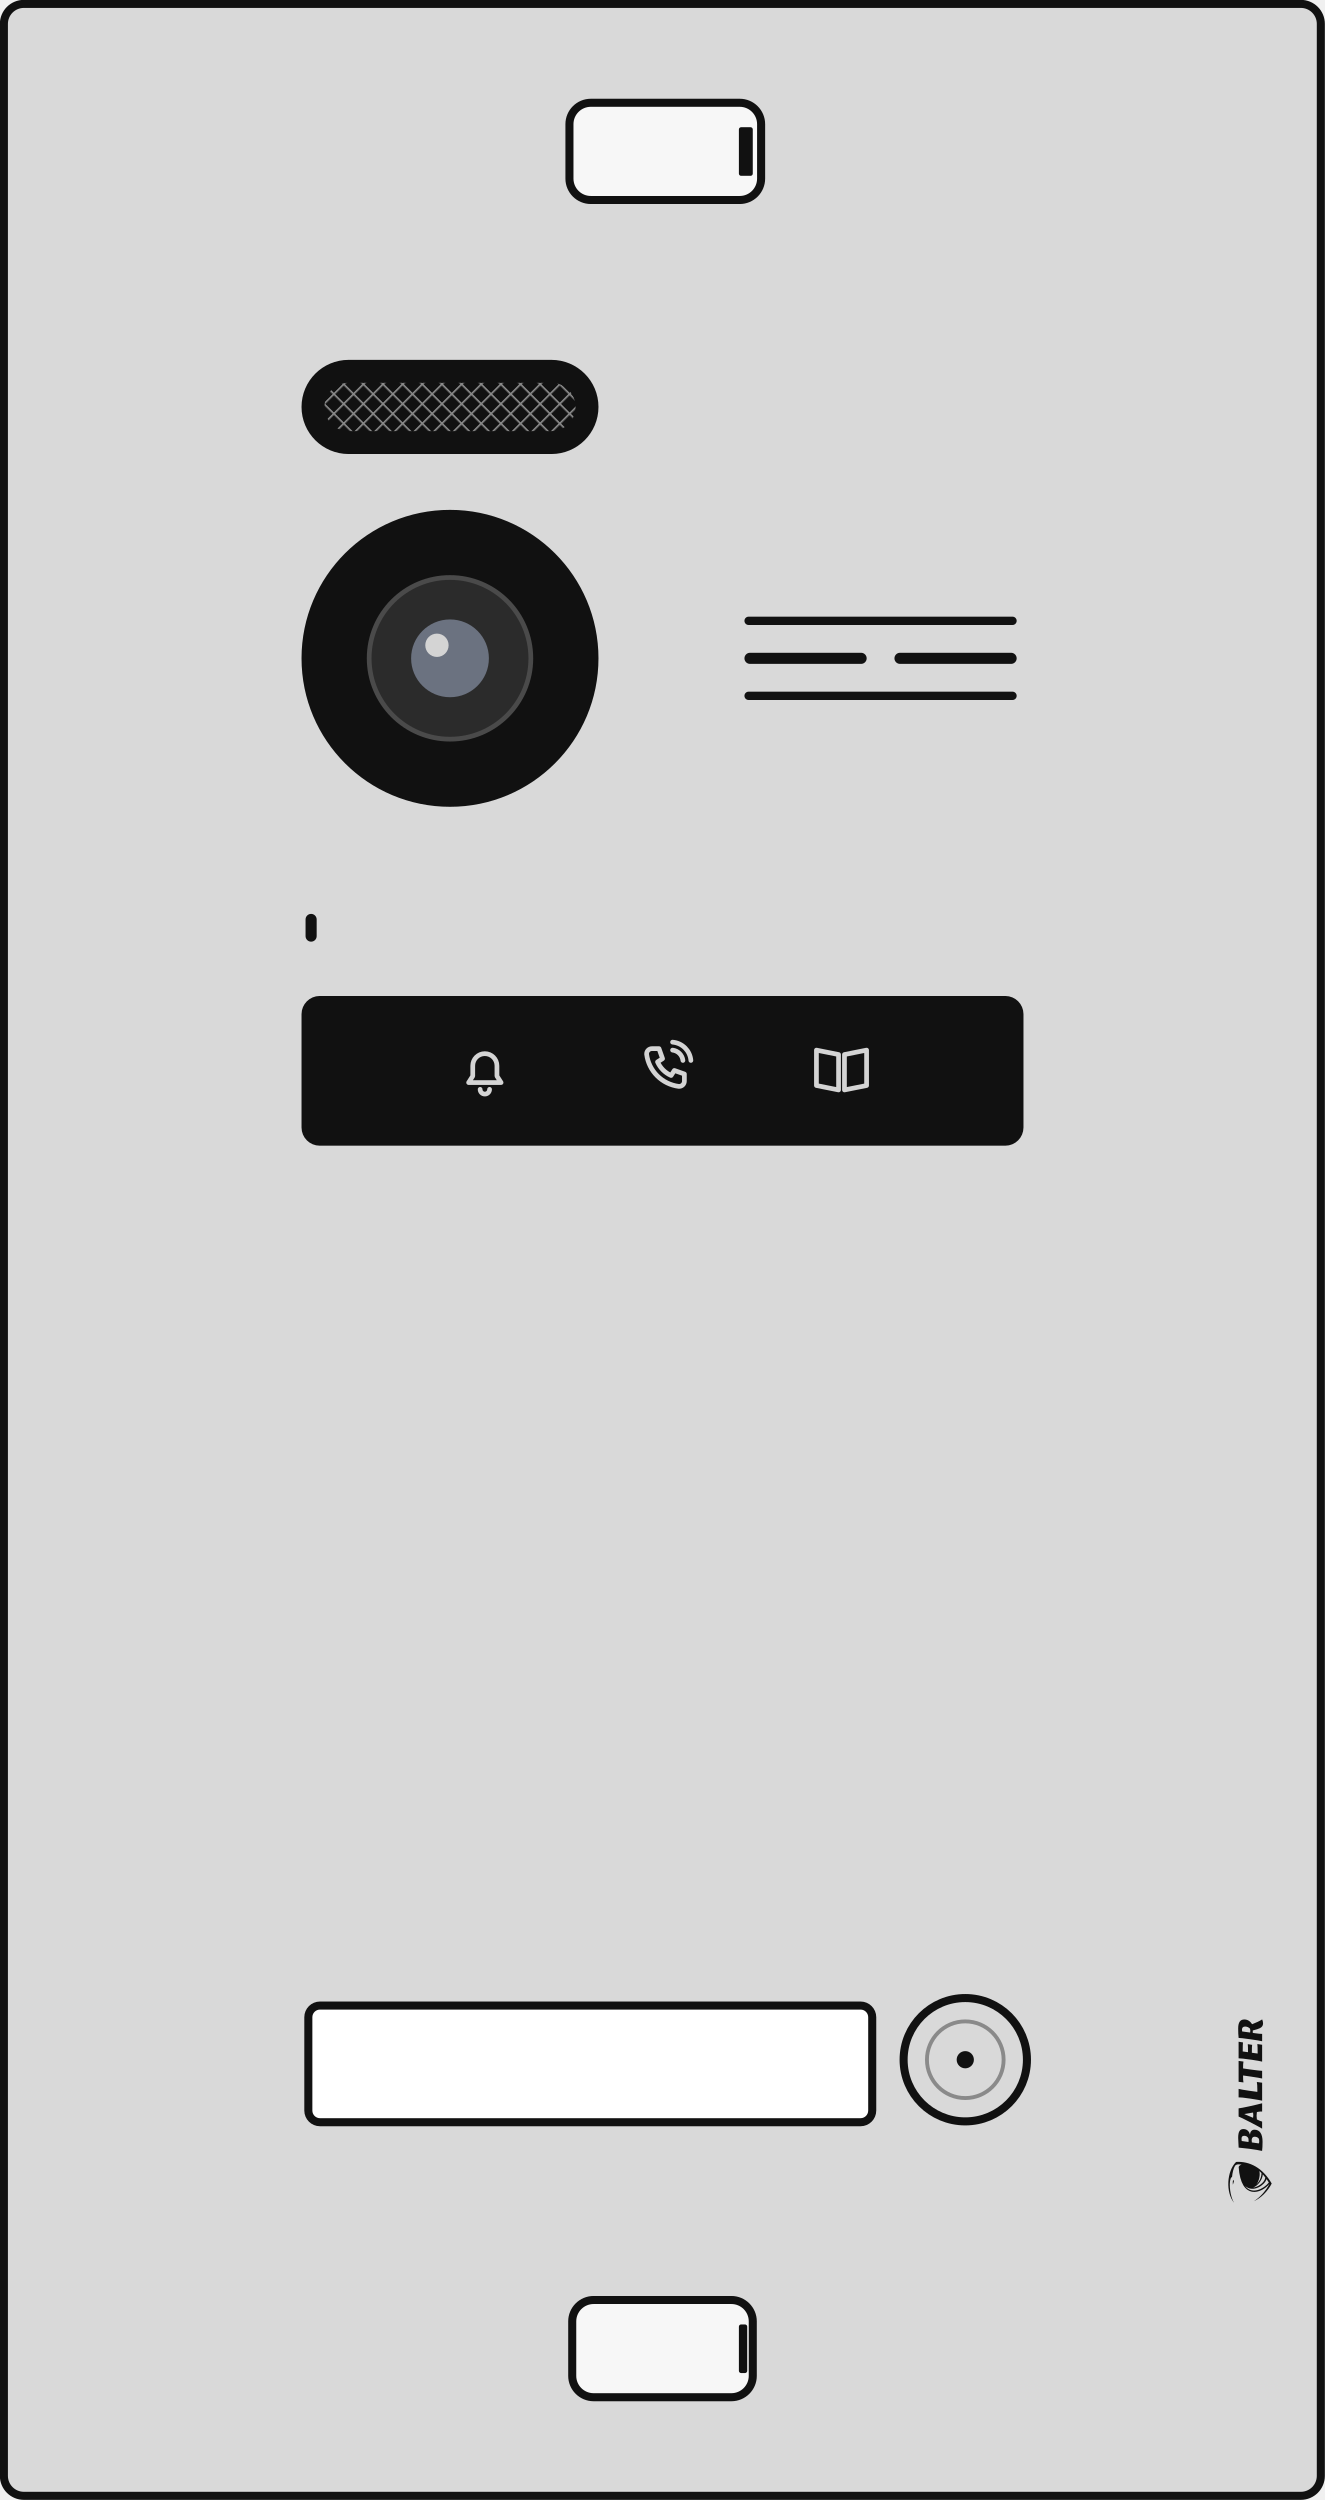
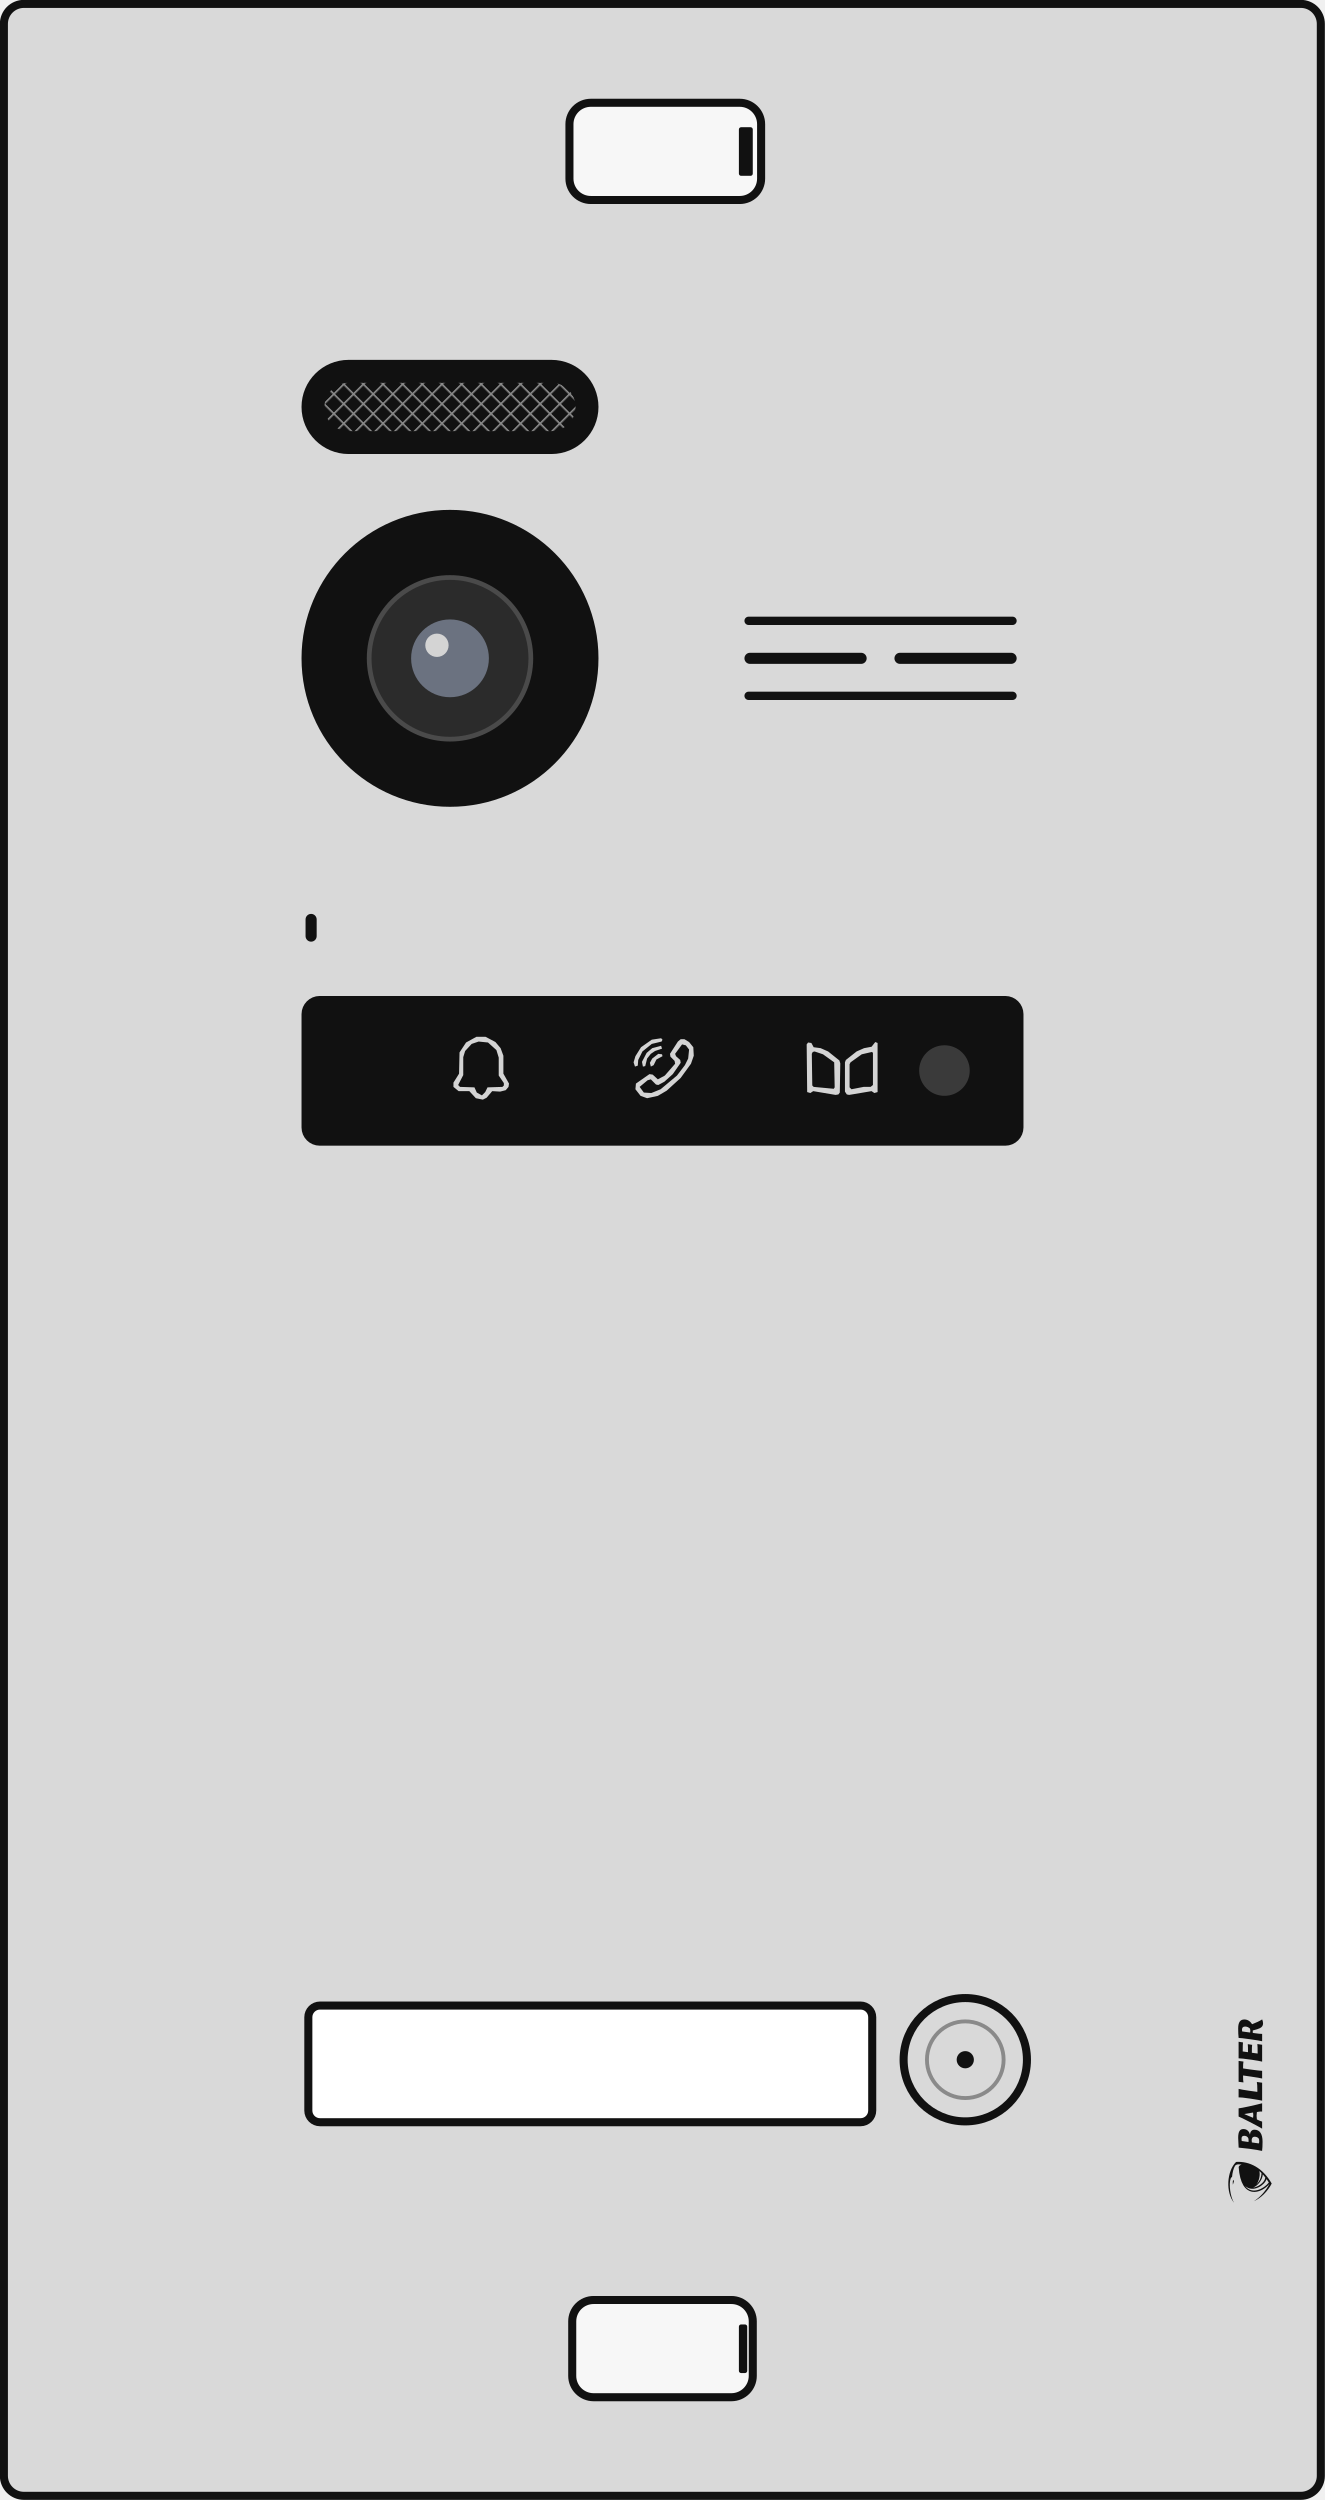
<svg xmlns="http://www.w3.org/2000/svg" viewBox="0 0 477 900" width="477" height="900" role="img" aria-label="EVO-1FAM · Video-Türstation, 1 Klingeltaster (Skizze)">
  <defs>
    <pattern id="mesh" width="5" height="5" patternUnits="userSpaceOnUse" patternTransform="rotate(45)">
      <path d="M0 0V5M0 0H5" stroke="#8a8a8a" stroke-width="1.2" />
    </pattern>
  </defs>
  <rect x="1.4" y="1.4" width="474.1" height="897.1" rx="7.2" fill="#D9D9D9" stroke="#111111" stroke-width="2.9" />
  <circle cx="162.0" cy="237.0" r="52.0" fill="#111111" stroke="#111111" stroke-width="2.9" />
  <circle cx="162.0" cy="237.0" r="29.1" fill="#2B2B2B" stroke="#4a4a4a" stroke-width="1.7" />
  <circle cx="162.0" cy="237.0" r="14.0" fill="#6b7280" />
  <circle cx="157.3" cy="232.3" r="4.2" fill="#D4D4D4" />
  <rect x="268.0" y="222.0" width="98.0" height="3.0" rx="1.5" fill="#111111" />
  <rect x="268.0" y="235.0" width="44.0" height="4.0" rx="2.0" fill="#111111" />
  <rect x="322.0" y="235.0" width="44.0" height="4.0" rx="2.0" fill="#111111" />
  <rect x="268.0" y="249.0" width="98.0" height="3.0" rx="1.5" fill="#111111" />
  <rect x="110.0" y="329.0" width="4.0" height="10.0" rx="2.0" fill="#111111" />
  <rect x="110.0" y="360.0" width="257.0" height="51.0" rx="5.1" fill="#111111" stroke="#111111" stroke-width="2.9" />
-   <path d="M6.5 16.5h11l-1.4-2.2V10.8a4.1 4.1 0 0 0-8.2 0v3.5z M10.4 18.8a1.6 1.6 0 0 0 3.2 0" transform="translate(161.8 372.2) scale(1.062)" fill="none" stroke="#D4D4D4" stroke-width="1.6" stroke-linecap="round" stroke-linejoin="round" />
-   <path d="M8 5h2.4l1.2 3.4-1.7 1.1a9 9 0 0 0 4.6 4.6l1.1-1.7 3.4 1.2V16a1.8 1.8 0 0 1-1.9 1.8A12.6 12.6 0 0 1 6.2 6.9 1.8 1.8 0 0 1 8 5z M15 5.5a4 4 0 0 1 3.5 3.5 M15 2.8a6.8 6.8 0 0 1 6.2 6.2" transform="translate(226.2 372.2) scale(1.062)" fill="none" stroke="#D4D4D4" stroke-width="1.6" stroke-linecap="round" stroke-linejoin="round" />
-   <path d="M3.5 5.5l7.5 1.5v12l-7.5-1.5z M20.5 5.5l-7.5 1.5v12l7.5-1.5z" transform="translate(290.2 372.2) scale(1.062)" fill="none" stroke="#D4D4D4" stroke-width="1.6" stroke-linecap="round" stroke-linejoin="round" />
+   <path d="M171.48 373.26 L167.78 375.30 L165.43 378.87 L165.26 386.52 L163.24 389.75 L163.24 391.28 L165.10 392.81 L168.96 392.81 L171.31 395.36 L173.83 395.87 L175.18 395.19 L177.19 392.81 L180.05 392.98 L182.06 392.47 L183.07 391.28 L183.24 390.09 L181.22 386.52 L181.22 380.06 L180.22 377.34 L178.36 375.13 L174.83 373.26Z M172.31 374.96 L175.68 375.30 L178.70 378.02 L179.54 380.74 L179.54 387.20 L181.39 389.92 L181.39 390.77 L180.88 391.28 L175.51 391.45 L174.67 393.15 L173.49 394.34 L171.65 393.32 L170.80 391.45 L165.60 391.28 L164.93 390.60 L166.77 387.03 L166.77 380.57 L167.45 378.36 L169.80 375.81Z M238.33 379.55 L236.99 379.38 L234.80 381.08 L233.96 382.61 L234.30 383.97 L235.31 383.46 L236.31 381.42 L238.50 380.23Z M238.00 376.49 L234.80 377.34 L232.79 379.04 L231.11 382.27 L231.45 383.97 L232.28 383.80 L232.96 381.08 L234.30 379.38 L235.81 378.36 L238.33 377.51Z M248.07 375.13 L246.39 374.11 L245.05 374.11 L244.04 374.96 L241.19 379.38 L241.35 380.40 L242.86 381.93 L243.04 382.95 L239.34 387.20 L236.82 388.56 L234.97 386.86 L233.79 386.69 L228.93 390.09 L228.75 392.13 L230.61 394.51 L232.96 395.36 L236.82 394.51 L240.01 392.64 L245.05 388.05 L248.75 382.95 L249.76 380.06 L249.59 377.00Z M246.90 376.32 L248.07 377.85 L247.74 381.08 L246.56 383.46 L243.71 387.20 L237.82 392.13 L234.47 393.49 L231.78 393.32 L230.27 391.28 L233.13 388.90 L234.30 388.56 L236.15 390.43 L236.99 390.60 L239.18 389.41 L242.20 386.69 L245.05 382.61 L244.88 381.59 L243.37 380.23 L243.04 379.38 L245.55 375.98Z M238.00 373.77 L234.64 374.28 L230.77 377.00 L228.75 380.23 L228.09 382.44 L228.59 383.97 L229.60 383.63 L229.76 381.59 L231.27 378.53 L234.64 375.81 L238.17 374.96 L238.50 374.28Z M290.91 375.30 L290.40 375.98 L290.58 393.15 L291.74 393.49 L292.75 392.81 L300.81 394.17 L301.82 394.00 L302.33 393.32 L302.50 382.78 L302.17 381.76 L298.13 378.53 L295.44 377.34 L292.92 377.00 L292.09 375.47Z M292.59 378.70 L293.26 378.53 L296.28 379.55 L300.31 382.44 L300.48 391.45 L300.15 391.96 L292.92 391.28 L292.42 390.77 L292.25 379.38Z M315.93 375.47 L315.10 375.13 L313.76 376.83 L311.06 377.34 L308.37 378.53 L304.51 381.59 L304.18 382.44 L304.18 392.98 L304.85 394.00 L305.69 394.17 L313.76 392.81 L314.76 393.49 L315.93 393.15Z M313.92 378.70 L314.26 379.04 L314.26 390.60 L313.41 391.28 L310.89 391.28 L306.53 392.13 L305.85 391.45 L305.85 383.12 L306.20 382.44 L310.23 379.55Z" fill="#D4D4D4" fill-rule="evenodd" />
+   <circle cx="340.0" cy="385.4" r="9.1" fill="#3a3a3a" />
  <rect x="110.0" y="131.0" width="104.0" height="31.0" rx="15.5" fill="#111111" stroke="#111111" stroke-width="2.9" />
  <rect x="116.8" y="137.8" width="90.4" height="17.4" rx="8.7" fill="url(#mesh)" />
  <rect x="205.0" y="37.0" width="69.0" height="35.0" rx="7.7" fill="#F7F7F7" stroke="#111111" stroke-width="2.9" />
  <rect x="266.0" y="45.8" width="5.0" height="17.5" rx="0.8" fill="#111111" />
  <rect x="206.0" y="828.0" width="65.0" height="35.0" rx="7.7" fill="#F7F7F7" stroke="#111111" stroke-width="2.9" />
  <rect x="266.0" y="836.8" width="3.0" height="17.5" rx="0.8" fill="#111111" />
  <rect x="111.0" y="722.0" width="203.0" height="42.0" rx="4.2" fill="#FFFFFF" stroke="#111111" stroke-width="2.9" />
  <circle cx="347.5" cy="741.5" r="22.2" fill="#D9D9D9" stroke="#111111" stroke-width="2.9" />
  <circle cx="347.5" cy="741.5" r="13.8" fill="none" stroke="#8a8a8a" stroke-width="1.4" />
  <circle cx="347.5" cy="741.5" r="3.1" fill="#111111" />
  <g transform="translate(442.19 793.00) rotate(-90) scale(0.1662)">
    <g>
      <path fill="#111111" d="M159.66,32.74c0,3.79-1.1,6.91-3.37,9.35-2.27,2.44-4.89,3.96-7.83,4.38l-.08.67c5.98.25,9.94,4.13,9.94,9.44,0,11.88-9.69,17.61-25.95,17.61-8.09,0-14.74-.34-20.05-1.01,1.6-7.67,2.95-15.42,3.96-23.08l.67-4.63c.59-4.46,1.43-12.22,2.53-23.08,11.21-.67,18.28-1.01,21.23-1.01,13.73,0,18.96,3.71,18.96,11.37ZM128.57,66.19c1.09.51,2.78.76,5.05.76,2.44,0,4.38-.42,5.73-1.18,2.44-2.11,3.71-5.05,3.71-8.68,0-5.31-4.63-7.5-12.38-6.07l-2.11,15.16ZM131.69,43.78c3.29.34,6.15.17,8.42-.51,3.29-1.85,4.97-4.8,4.97-8.85s-2.11-5.81-6.4-5.81c-2.53,0-4.13.17-4.89.42l-2.11,14.74Z" />
      <path fill="#111111" d="M197.65,73.26c.08-2.86,0-5.39-.42-7.5l-.76-3.88c-5.48-.84-10.78-.84-15.92,0l-1.68,3.45c-1.26,2.44-2.28,5.14-2.95,7.92h-15.33c3.62-6.23,8.68-15.5,15-27.88,6.4-12.38,10.11-20.05,11.12-23.08h17.78c.51,4.13,1.94,11.71,4.3,22.66,2.44,10.95,4.63,20.39,6.74,28.31h-17.86ZM191.92,35.02l-7.83,18.62c2.95.67,8.09.67,11.37,0l-3.12-18.62h-.42Z" />
      <path fill="#111111" d="M260.08,73.26h-38.92c.76-2.61,2.27-11.29,4.55-26.2l.34-2.78c1.6-10.19,2.36-17.52,2.27-21.99h18.37c-1.09,4.21-2.36,11.71-3.96,22.49l-2.53,18.11h3.62c8.68,0,14.57-.34,17.86-1.1l-1.6,11.46Z" />
      <path fill="#111111" d="M262.02,22.3h45.24l-1.35,10.53c-3.29-.59-7.5-.84-12.47-.84h-2.44l-2.36,16.17c-1.85,13.56-2.78,21.99-2.86,25.1h-16.6c.93-3.45,2.36-11.88,4.3-25.44l2.27-15.84h-2.19c-5.64,0-9.94.25-12.89.84l1.35-10.53Z" />
      <path fill="#111111" d="M342.3,73.26h-36.56c1.09-3.96,2.44-11.79,4.21-23.59l.42-3.54c1.6-10.87,2.44-18.79,2.53-23.84h35.89l-1.43,9.52c-3.29-.42-9.77-.59-19.63-.59l-1.52,11.46c8.85,0,14.57-.17,17.35-.51l-1.43,9.44c-2.36-.42-8.09-.59-17.19-.59l-1.68,12.55c10.87,0,17.69-.25,20.56-.67l-1.52,10.36Z" />
      <path fill="#111111" d="M349.89,73.26c.84-2.95,2.27-11.46,4.3-25.69l.42-3.62c1.6-10.45,2.36-17.61,2.44-21.57,5.22-.67,12.05-1.01,20.47-1.01,13.48,0,19.54,4.46,19.54,13.31,0,6.91-3.45,12.55-10.28,16.93,3.71,9.6,7.16,16.85,10.45,21.74-3.12,1.26-6.07,1.94-8.68,1.94-4.63,0-8.09-2.27-10.28-6.74-1.52-2.95-3.2-8.09-5.05-15.58h-5.22l-.51,3.12c-1.26,8.51-1.77,14.24-1.68,17.19h-15.92ZM374.91,29.63c-1.43,0-2.7.08-3.79.34l-2.36,17.35c3.45.59,6.23.51,8.42-.34,2.44-2.11,4.55-6.32,4.55-10.36,0-4.63-2.27-6.99-6.82-6.99Z" />
    </g>
    <path fill="#111111" fill-rule="evenodd" d="M88.47,16.84c1.96,29.28-12.88,57.77-46.76,77.16-15.73-7.73-31.89-23.39-38.41-38.72,8.72,13.9,22.74,26.14,38.01,34.13C19.99,72.29,4.11,27.42,77.59,22.41c2.47.81,4.61,4.01,5.05,6.37,0,0,2.52-10.94-2.61-14.21-5.13-3.27-15.31-5.77-24.05-6.47-.71-1.35-1.46-2.35-4.17-3.31C39.74,1.06,13.44,4.18,0,12.38,22.45-5.83,68.17-3.62,88.47,16.84h0ZM36.49,36.37c-19.83,14.75-6.48,40.39,7.33,51.43,1.56-.91,5.45-3.37,7.55-4.92-13.57-4.06-30.41-29.45-14.88-46.51h0ZM33,53.78c.61,9.04,9.84,24.66,21.42,26.41,1.67-1.14,4.85-3.42,7.01-5.42-12.51-1.04-24.93-11.43-28.42-20.98h0ZM39.25,60.44s9.22,11.12,24.85,11.49c1.18-1.09,2.91-2.55,4.69-4.65-10.71,2.62-24.91-2.22-29.54-6.84h0ZM39.28,9.78c1.4.61,3.68,1.6,7.36,2.43,1.64-.3,2.86-1.34,3.04-1.58-1.95-1.16-8.21-1.16-10.4-.85Z" />
  </g>
</svg>
